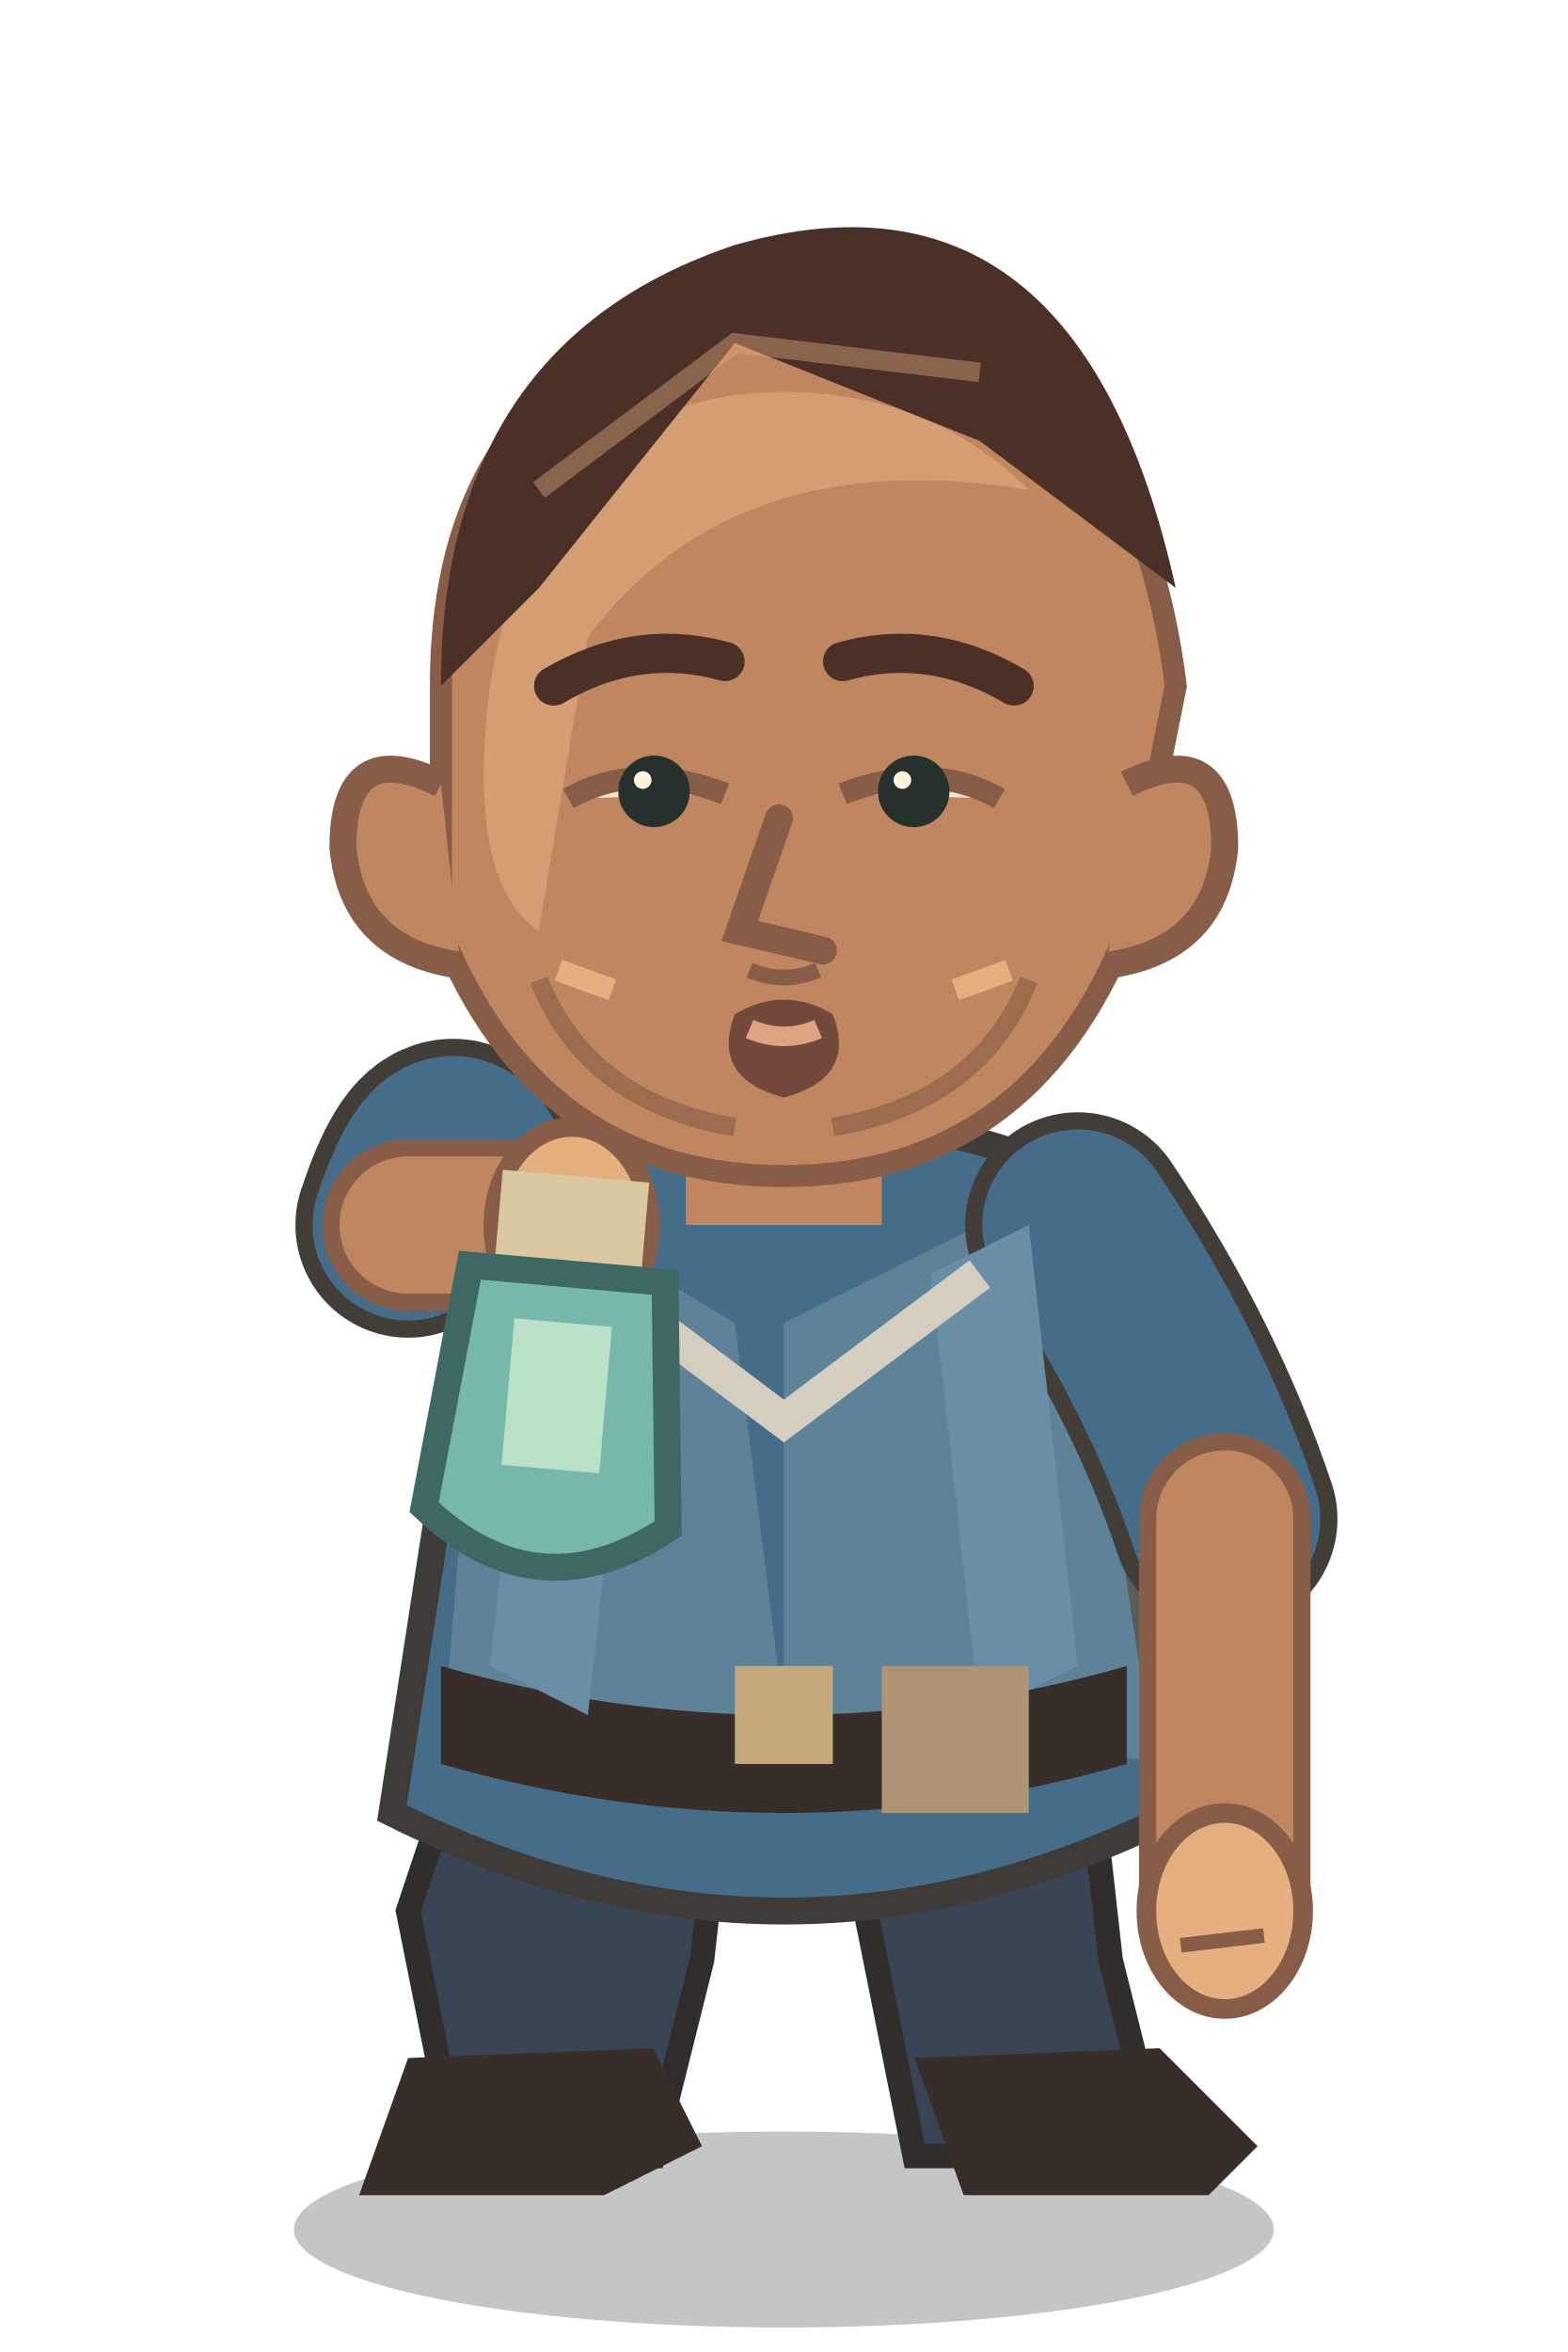
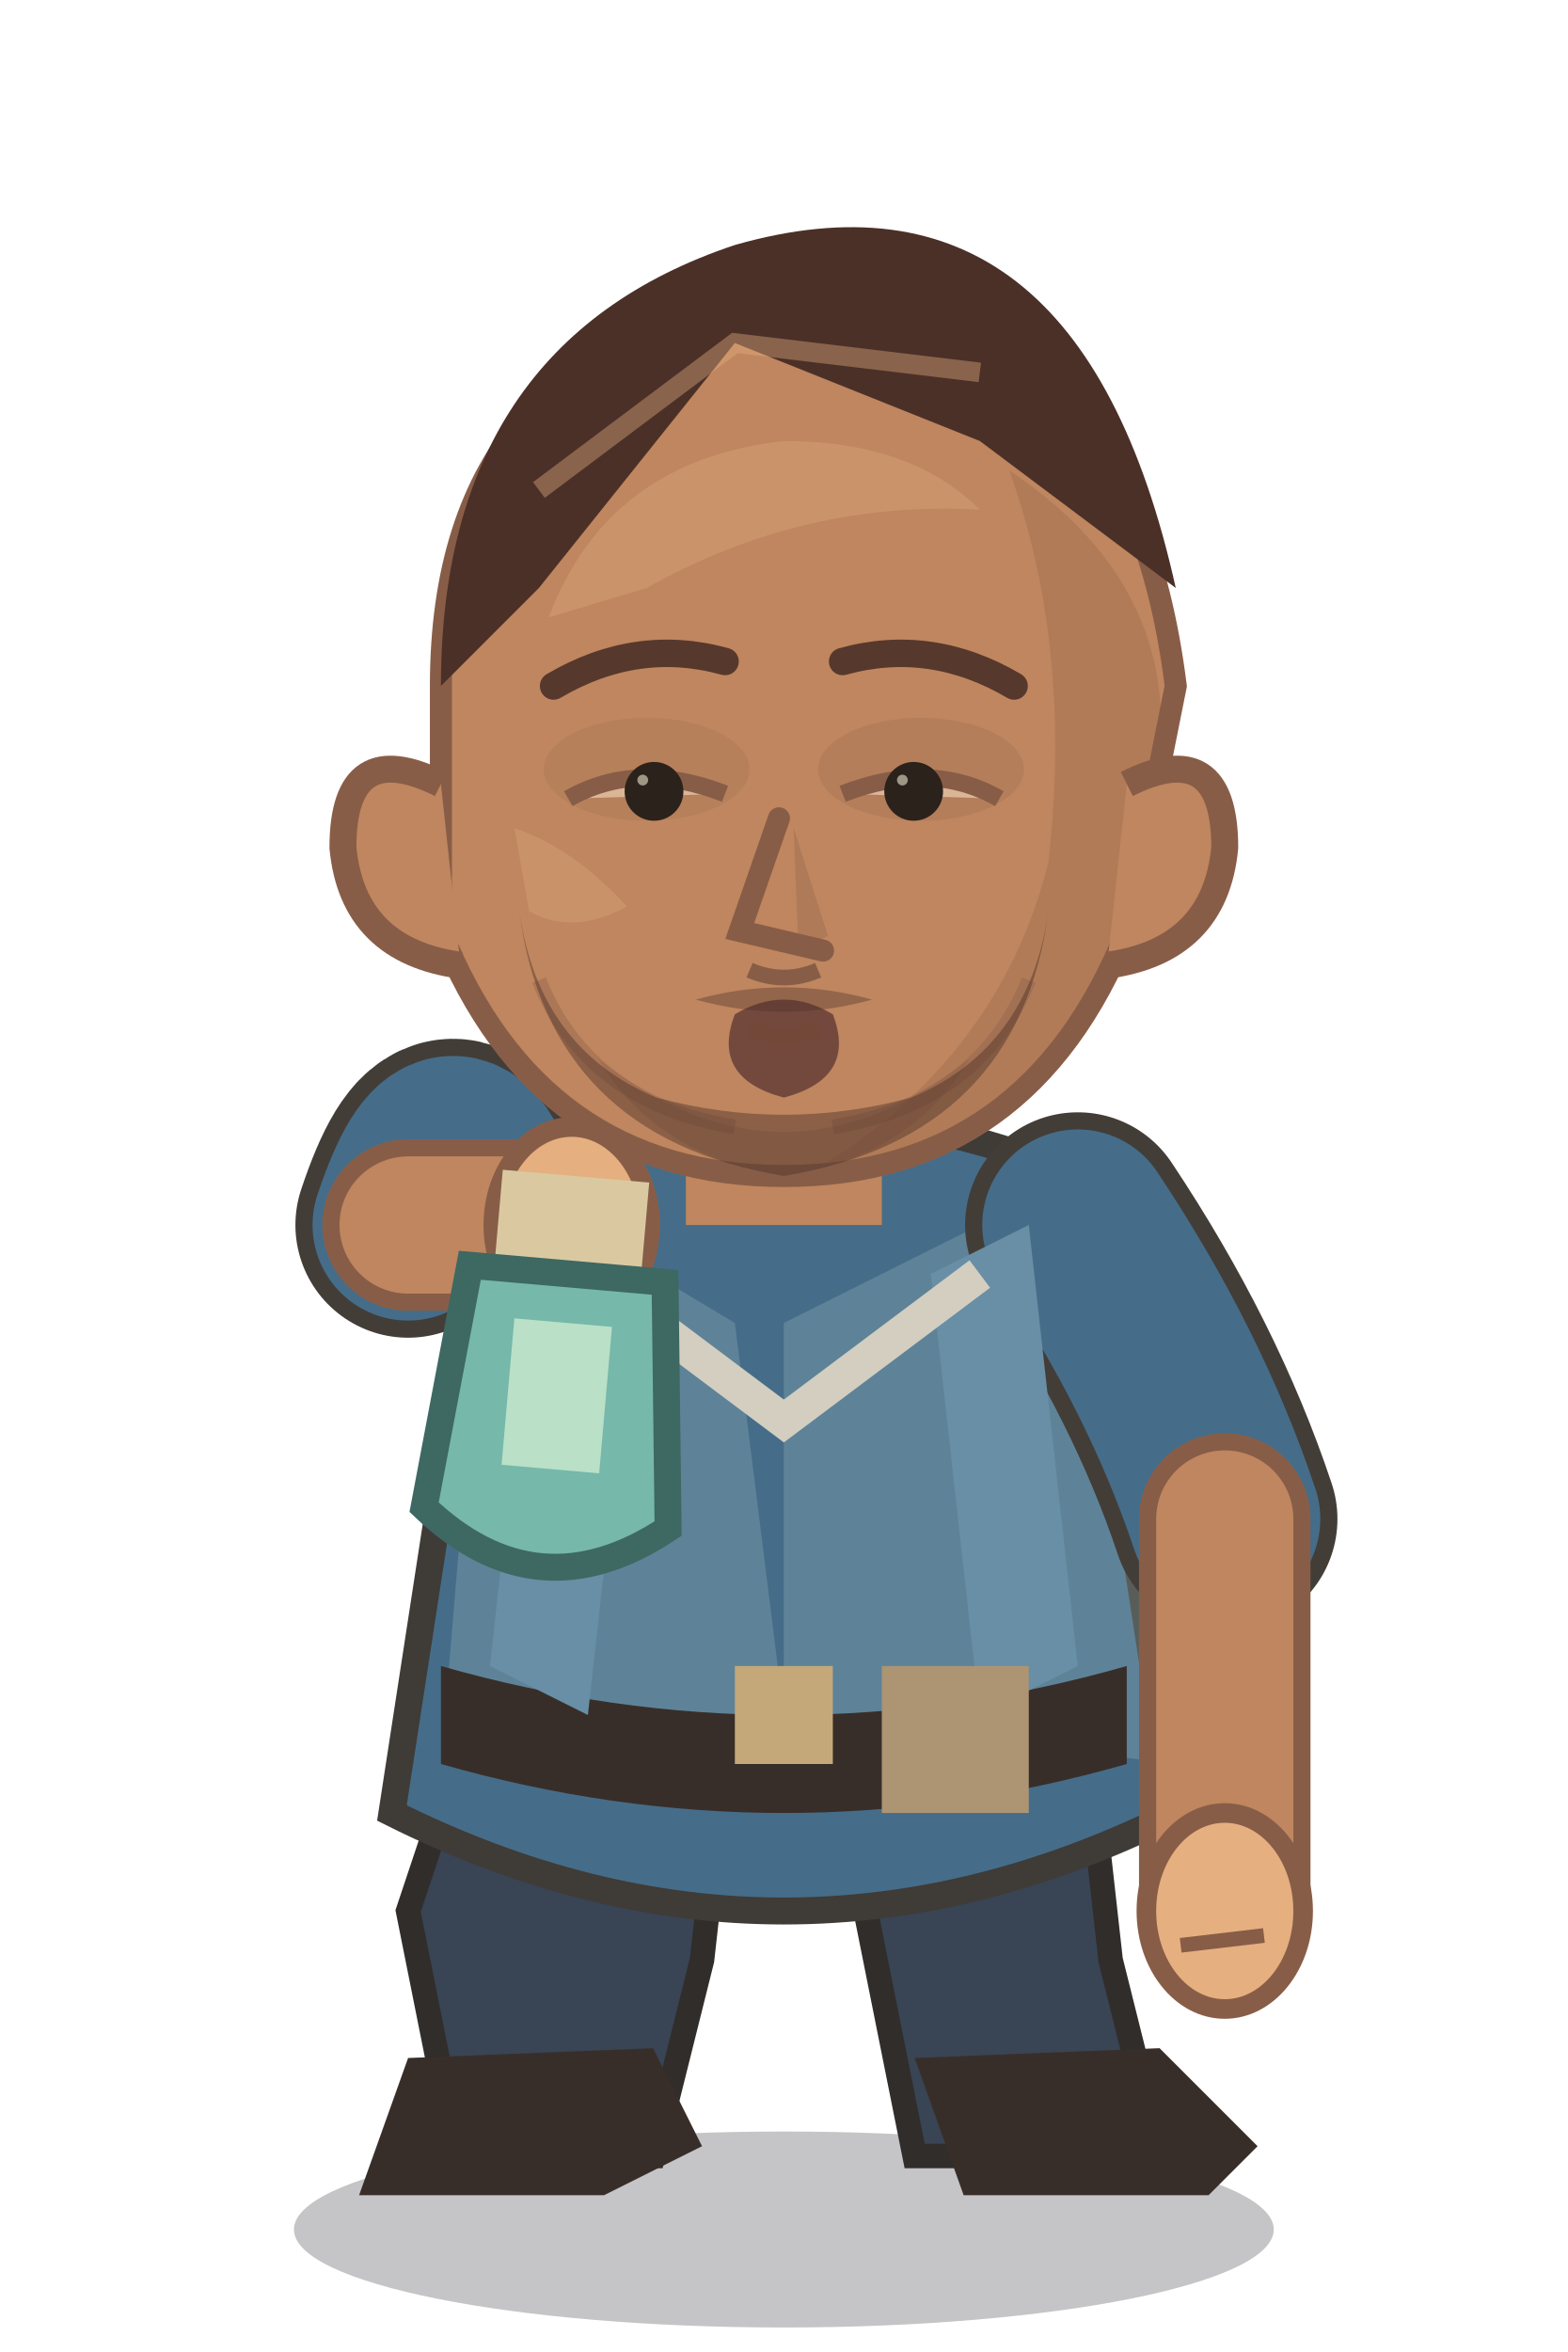
<svg xmlns="http://www.w3.org/2000/svg" width="32" height="48" viewBox="0 0 32 48">
  <g transform="translate( 0  0) rotate( 0  16  37)">
    <ellipse cx=" 16" cy=" 45.5" rx=" 10" ry=" 2" fill="#16151a" opacity=".25" />
    <path d="m 10  34  5  0  -0.67  6 -1  4 -4  0 -1 -5Z" fill="#394454" stroke="#302d2b" stroke-width=".5" />
    <path d="m 17  34  5  0  0.67  6  1  4h -5l -1 -5Z" fill="#394454" stroke="#302d2b" stroke-width=".5" />
    <path d="m 8.33  42  5 -0.2  1  2 -2  1 -5  0Z" fill="#382e29" />
    <path d="m 18.67  42  5 -0.2  2  2 -1  1 -5  0Z" fill="#382e29" />
    <path d="m 10  24q 6 -2.5  12  0l 2  13q -8  4 -16  0Z" fill="#456d89" stroke="#3f3b37" stroke-width=".55" />
    <path d="m 10  24  5  3  1  8 -7  1Zm 6  3  6 -3  2  12 -8 -1Z" fill="#a9c4c4" opacity=".25" />
    <path d="M 9  34q 7  2  14  0v 2q -7  2 -14  0Z" fill="#382e29" />
    <path d="M 15  34h 2v 2h -2Z" fill="#c4a879" />
    <g>
      <path d="M 10  25Q 9.33  22  8.33  25" fill="none" stroke="#433d38" stroke-width="4.6" stroke-linecap="round" />
      <path d="M 10  25Q 9.33  22  8.33  25" fill="none" stroke="#456d89" stroke-width="3.9" stroke-linecap="round" />
      <path d="M 8.33  25Q 10  25  11.67  25" fill="none" stroke="#885d47" stroke-width="3.5" stroke-linecap="round" />
      <path d="M 8.33  25Q 10  25  11.67  25" fill="none" stroke="#bf865f" stroke-width="2.8" stroke-linecap="round" />
      <ellipse cx=" 11.67" cy=" 25" rx=" 1.6" ry=" 2" fill="#e5af80" stroke="#885d47" stroke-width=".4" />
      <path d="m 10.87  25.5  1.7 0.2" stroke="#885d47" stroke-width=".3" />
    </g>
    <g transform="translate( 32  0) scale( -1  1)">
      <path d="M 10  25Q 8  28  7  31" fill="none" stroke="#433d38" stroke-width="4.6" stroke-linecap="round" />
      <path d="M 10  25Q 8  28  7  31" fill="none" stroke="#456d89" stroke-width="3.9" stroke-linecap="round" />
      <path d="M 7  31Q 7  35  7  39" fill="none" stroke="#885d47" stroke-width="3.5" stroke-linecap="round" />
      <path d="M 7  31Q 7  35  7  39" fill="none" stroke="#bf865f" stroke-width="2.8" stroke-linecap="round" />
      <ellipse cx=" 7" cy=" 39" rx=" 1.6" ry=" 2" fill="#e5af80" stroke="#885d47" stroke-width=".4" />
      <path d="m 6.2  39.5  1.7 0.2" stroke="#885d47" stroke-width=".3" />
    </g>
    <path d="M 14  22h 4v 3h -4Z" fill="#bf865f" />
    <path d="M9 14Q9 7 16 6Q23 6 24 14L23 19Q21 24 16 24Q11 24 9 19Z" fill="#bf865f" stroke="#885d47" stroke-width=".45" />
-     <path d="M10 14Q11 8 16 8Q19 8 21 10Q15 9 12 13L11 19Q9.5 18 10 14Z" fill="#e5af80" opacity=".58" />
+     <path d="M20.6 9.6Q23.6 11.6 23.7 14.6L22.9 19Q21.4 23.3 16.6 23.9Q20.4 21.6 21.4 17.6Q21.9 13.2 20.6 9.6Z" fill="#885d47" opacity=".26" />
+     <path d="M12.2 21.6Q16 24.6 19.8 21.6Q18.6 23.6 16 24Q13.4 23.6 12.2 21.6Z" fill="#885d47" opacity=".3" />
+     <ellipse cx="13.2" cy="15.7" rx="2.1" ry="1.05" fill="#885d47" opacity=".16" />
+     <ellipse cx="18.8" cy="15.7" rx="2.1" ry="1.05" fill="#885d47" opacity=".2" />
+     <path d="M11.2 12.6Q12.4 9.4 16 9Q18.6 9 20 10.4Q16.4 10.2 13.2 12Z" fill="#e5af80" opacity=".32" />
+     <path d="M10.5 16.9Q11.7 17.3 12.8 18.5Q11.7 19.1 10.8 18.6Z" fill="#e5af80" opacity=".28" />
    <path d="M9 16Q7 15 7 17.3Q7.2 19.4 9.4 19.7M23 16Q25 15 25 17.3Q24.8 19.4 22.6 19.7" fill="#bf865f" stroke="#885d47" stroke-width=".55" />
-     <path d="M11 20Q12 22.5 15 23M21 20Q20 22.5 17 23" fill="none" stroke="#885d47" stroke-width=".38" opacity=".65" />
-     <path d="M11.3 14Q13 13 14.8 13.5M17.2 13.5Q19 13 20.7 14" fill="none" stroke="#4b3028" stroke-width=".8" stroke-linecap="round" />
-     <path d="M11.6 16.3Q13 15.5 14.8 16.2M17.2 16.2Q19 15.5 20.4 16.3" fill="#f4e5cc" stroke="#885d47" stroke-width=".45" />
-     <circle cx="13.35" cy="16.15" r=".73" fill="#26302c" />
-     <circle cx="18.65" cy="16.15" r=".73" fill="#26302c" />
-     <circle cx="13.12" cy="15.92" r=".18" fill="#fff5dc" />
-     <circle cx="18.42" cy="15.92" r=".18" fill="#fff5dc" />
-     <path d="M15.9 16.7 15.1 19 16.8 19.4" fill="none" stroke="#885d47" stroke-width=".57" stroke-linecap="round" />
+     <path d="M11 20Q12 22.5 15 23M21 20Q20 22.5 17 23" fill="none" stroke="#885d47" stroke-width=".3" opacity=".35" />
+     <path d="M11.3 14Q13 13 14.8 13.5M17.2 13.5Q19 13 20.7 14" fill="none" stroke="#4b3028" stroke-width="0.56" opacity=".9" stroke-linecap="round" />
+     <path d="M11.6 16.3Q13 15.5 14.8 16.2M17.2 16.2Q19 15.5 20.4 16.3" fill="#dab696" stroke="#885d47" stroke-width=".35" />
+     <circle cx="13.35" cy="16.15" r=".6" fill="#2b221c" />
+     <circle cx="18.65" cy="16.15" r=".6" fill="#2b221c" />
+     <circle cx="13.12" cy="15.92" r=".11" fill="#fff5dc" opacity=".55" />
+     <circle cx="18.42" cy="15.92" r=".11" fill="#fff5dc" opacity=".55" />
+     <path d="M15.9 16.7 15.1 19 16.8 19.4" fill="none" stroke="#885d47" stroke-width=".45" stroke-linecap="round" />
+     <path d="M16.2 16.9 16.9 19.1 16.3 19.4Z" fill="#885d47" opacity=".3" />
    <path d="M15.3 19.8Q16 20.1 16.7 19.8" fill="none" stroke="#885d47" stroke-width=".32" />
    <path d="M15 20.7Q16 20.1 17 20.7Q17.5 22 16 22.4Q14.5 22 15 20.7Z" fill="#74493d" />
-     <path d="M15.3 21Q16 21.3 16.7 21" fill="none" stroke="#dda482" stroke-width=".4" />
-     <path d="M11.4 19.8 12.5 20.2M19.5 20.2 20.6 19.8" stroke="#e5af80" stroke-width=".45" />
+     <path d="M15.3 21Q16 21.3 16.7 21" fill="none" stroke="#734839" stroke-width="0.32" />
+     <path d="M10.6 18.6Q11.2 23.2 16 24Q20.8 23.2 21.4 18.6Q21 21.4 18.6 22.4Q16 23.1 13.4 22.4Q11 21.4 10.6 18.6Z" fill="#4b3028" opacity=".45" />
+     <path d="M14.2 20.4Q16 19.9 17.8 20.4Q16 20.9 14.2 20.4Z" fill="#4b3028" opacity=".38" />
    <path d="M 9  14q 0 -7  6 -9  7 -2  9  7l -4 -3 -5 -2 -4  5Z" fill="#4b3028" />
    <path d="m 11  10  4 -3  5  0.6" fill="none" stroke="#e5af80" stroke-width=".4" opacity=".4" />
    <path d="m 11  25  2  1 -1  9 -2 -1m 11 -9 -2  1  1  9  2 -1" fill="#688fa5" />
    <path d="m 12  26  4  3  4 -3" fill="none" stroke="#d3cec0" stroke-width=".7" />
    <path d="M 18  34h 3v 3h -3Z" fill="#ad9472" />
    <g transform="translate(11.67 25) rotate(5)">
      <path d="M-1.5 -1H1.5V1H-1.5Z" fill="#dac9a0" />
      <path d="M-2 1H2L2.5 6Q0 8-2.5 6Z" fill="#76b8a9" stroke="#3e6862" stroke-width=".55" />
      <path d="M-1 2H1V5H-1Z" fill="#c5e7ce" opacity=".85" />
    </g>
  </g>
</svg>
